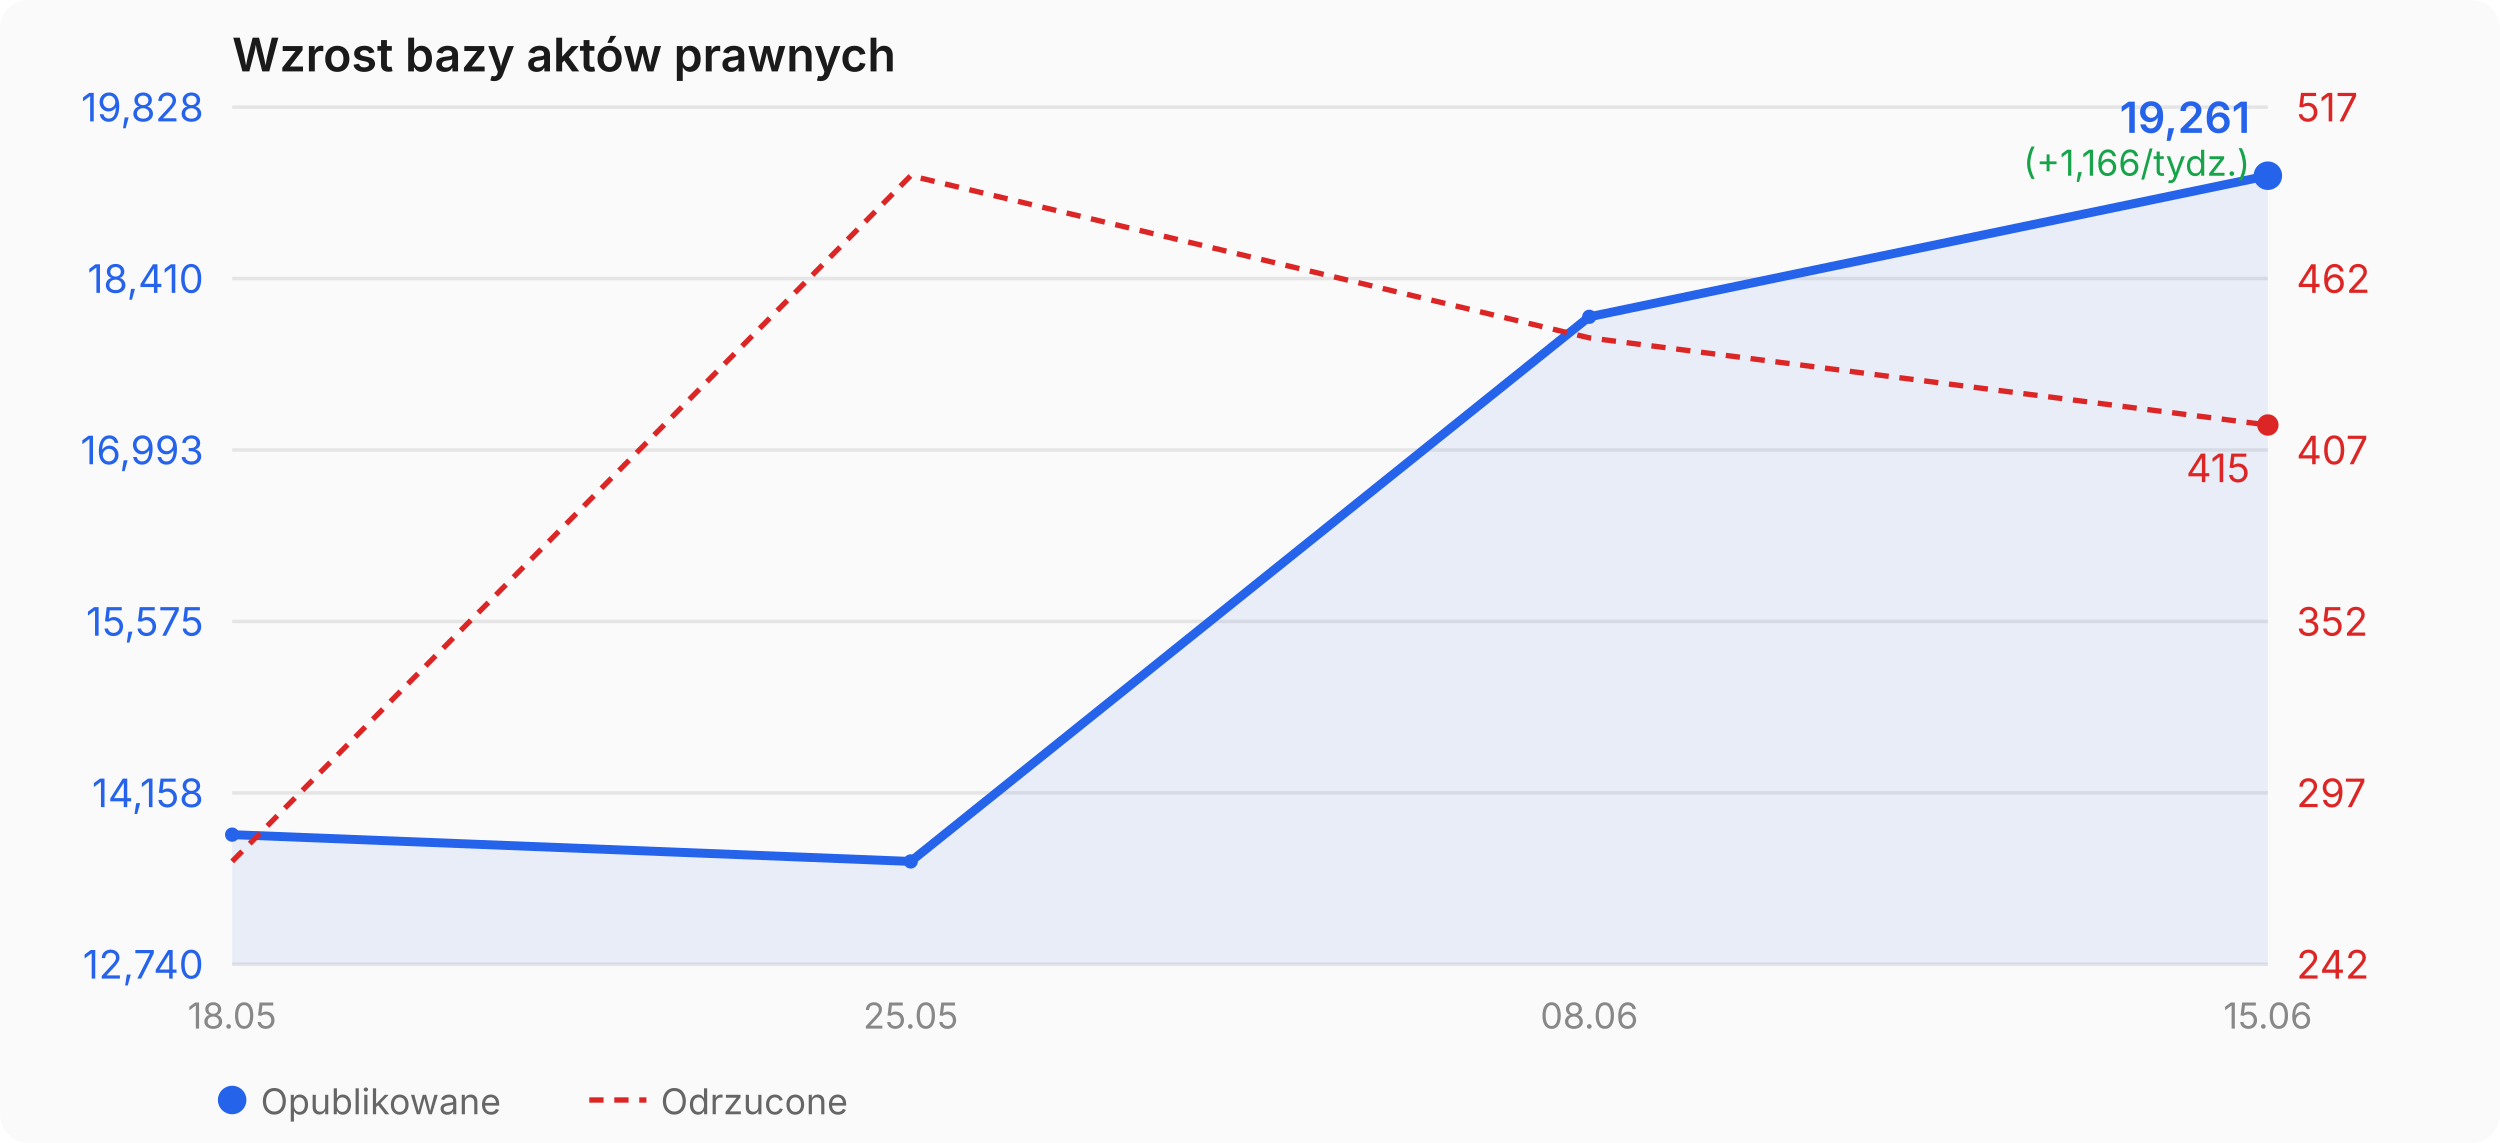
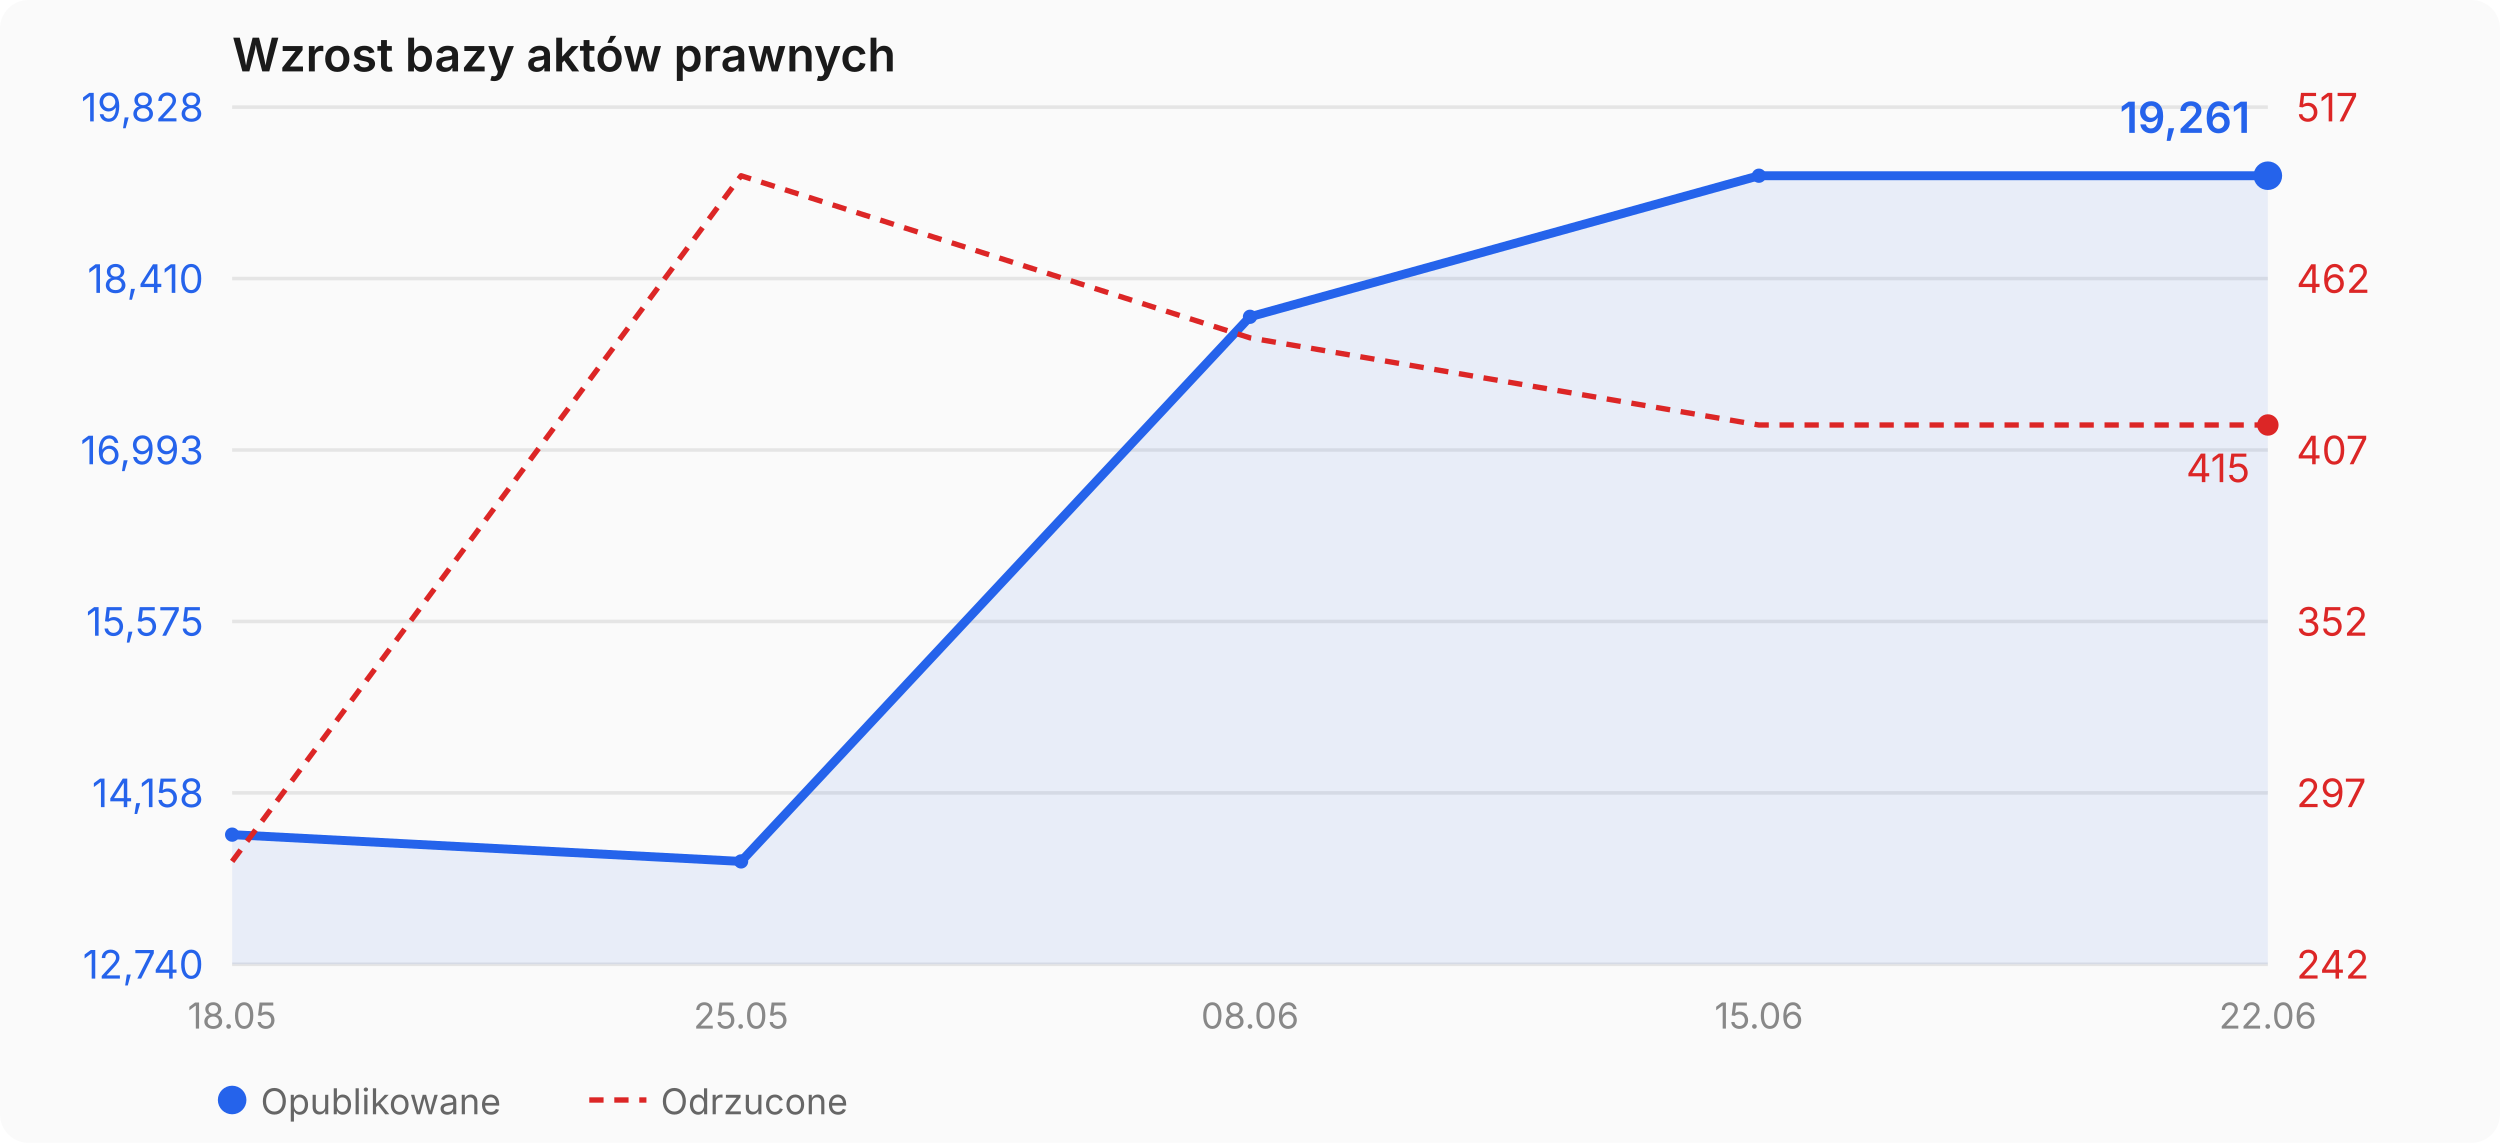
<svg xmlns="http://www.w3.org/2000/svg" viewBox="0 0 700 320" font-family="system-ui, -apple-system, sans-serif">
  <rect width="700" height="320" fill="#fafafa" rx="8" />
  <text x="65" y="20" font-size="13" font-weight="600" fill="#1a1a1a">Wzrost bazy aktów prawnych</text>
  <line x1="65" y1="270.0" x2="635" y2="270.0" stroke="#e5e5e5" stroke-width="1" />
  <line x1="65" y1="222.0" x2="635" y2="222.0" stroke="#e5e5e5" stroke-width="1" />
  <line x1="65" y1="174.0" x2="635" y2="174.0" stroke="#e5e5e5" stroke-width="1" />
  <line x1="65" y1="126.0" x2="635" y2="126.0" stroke="#e5e5e5" stroke-width="1" />
  <line x1="65" y1="78.0" x2="635" y2="78.0" stroke="#e5e5e5" stroke-width="1" />
  <line x1="65" y1="30.0" x2="635" y2="30.0" stroke="#e5e5e5" stroke-width="1" />
  <text x="57" y="274.0" text-anchor="end" font-size="11" fill="#2563eb">12,740</text>
  <text x="57" y="226.0" text-anchor="end" font-size="11" fill="#2563eb">14,158</text>
  <text x="57" y="178.0" text-anchor="end" font-size="11" fill="#2563eb">15,575</text>
  <text x="57" y="130.0" text-anchor="end" font-size="11" fill="#2563eb">16,993</text>
  <text x="57" y="82.0" text-anchor="end" font-size="11" fill="#2563eb">18,410</text>
  <text x="57" y="34.0" text-anchor="end" font-size="11" fill="#2563eb">19,828</text>
  <text x="643" y="274.0" text-anchor="start" font-size="11" fill="#dc2626">242</text>
  <text x="643" y="226.0" text-anchor="start" font-size="11" fill="#dc2626">297</text>
  <text x="643" y="178.0" text-anchor="start" font-size="11" fill="#dc2626">352</text>
  <text x="643" y="130.0" text-anchor="start" font-size="11" fill="#dc2626">407</text>
  <text x="643" y="82.0" text-anchor="start" font-size="11" fill="#dc2626">462</text>
  <text x="643" y="34.0" text-anchor="start" font-size="11" fill="#dc2626">517</text>
-   <polygon points="65.0,270.0 65.0,233.7 255.0,241.2 445.0,88.7 635.0,49.2 635.0,270.0" fill="#2563eb" fill-opacity="0.08" />
-   <polyline points="65.0,233.7 255.0,241.2 445.0,88.7 635.0,49.2" fill="none" stroke="#2563eb" stroke-width="2.5" stroke-linejoin="round" />
-   <polyline points="65.0,241.2 255.0,49.2 445.0,94.6 635.0,119.0" fill="none" stroke="#dc2626" stroke-width="1.5" stroke-dasharray="4,3" stroke-linejoin="round" />
+   <polygon points="65.0,270.0 65.0,233.7 207.5,241.2 350.0,88.7 492.5,49.2 635.0,49.2 635.0,270.0" fill="#2563eb" fill-opacity="0.08" />
+   <polyline points="65.0,233.7 207.5,241.2 350.0,88.7 492.5,49.2 635.0,49.2" fill="none" stroke="#2563eb" stroke-width="2.5" stroke-linejoin="round" />
+   <polyline points="65.0,241.2 207.5,49.2 350.0,94.6 492.5,119.0 635.0,119.0" fill="none" stroke="#dc2626" stroke-width="1.5" stroke-dasharray="4,3" stroke-linejoin="round" />
  <circle cx="65.0" cy="233.7" r="2" fill="#2563eb" />
-   <circle cx="255.0" cy="241.2" r="2" fill="#2563eb" />
-   <circle cx="445.0" cy="88.7" r="2" fill="#2563eb" />
+   <circle cx="207.5" cy="241.2" r="2" fill="#2563eb" />
+   <circle cx="350.0" cy="88.7" r="2" fill="#2563eb" />
+   <circle cx="492.5" cy="49.2" r="2" fill="#2563eb" />
  <circle cx="635.0" cy="49.2" r="4" fill="#2563eb" />
  <circle cx="635.0" cy="119.0" r="3" fill="#dc2626" />
  <text x="630.0" y="37.2" text-anchor="end" font-size="12" font-weight="600" fill="#2563eb">19,261</text>
-   <text x="630.0" y="49.2" text-anchor="end" font-size="10" fill="#16a34a">(+1,166/tydz.)</text>
  <text x="630.0" y="135.0" text-anchor="end" font-size="11" fill="#dc2626">415</text>
  <text x="65.0" y="288" text-anchor="middle" font-size="10" fill="#888">18.05</text>
-   <text x="255.0" y="288" text-anchor="middle" font-size="10" fill="#888">25.05</text>
-   <text x="445.0" y="288" text-anchor="middle" font-size="10" fill="#888">08.06</text>
-   <text x="635.0" y="288" text-anchor="middle" font-size="10" fill="#888">15.06</text>
+   <text x="207.5" y="288" text-anchor="middle" font-size="10" fill="#888">25.05</text>
+   <text x="350.0" y="288" text-anchor="middle" font-size="10" fill="#888">08.06</text>
+   <text x="492.5" y="288" text-anchor="middle" font-size="10" fill="#888">15.06</text>
+   <text x="635.0" y="288" text-anchor="middle" font-size="10" fill="#888">22.06</text>
  <circle cx="65" cy="308" r="4" fill="#2563eb" />
  <text x="73" y="312" font-size="10" fill="#666">Opublikowane</text>
  <line x1="165" y1="308" x2="181" y2="308" stroke="#dc2626" stroke-width="1.5" stroke-dasharray="4,3" />
  <text x="185" y="312" font-size="10" fill="#666">Odrzucone</text>
</svg>
